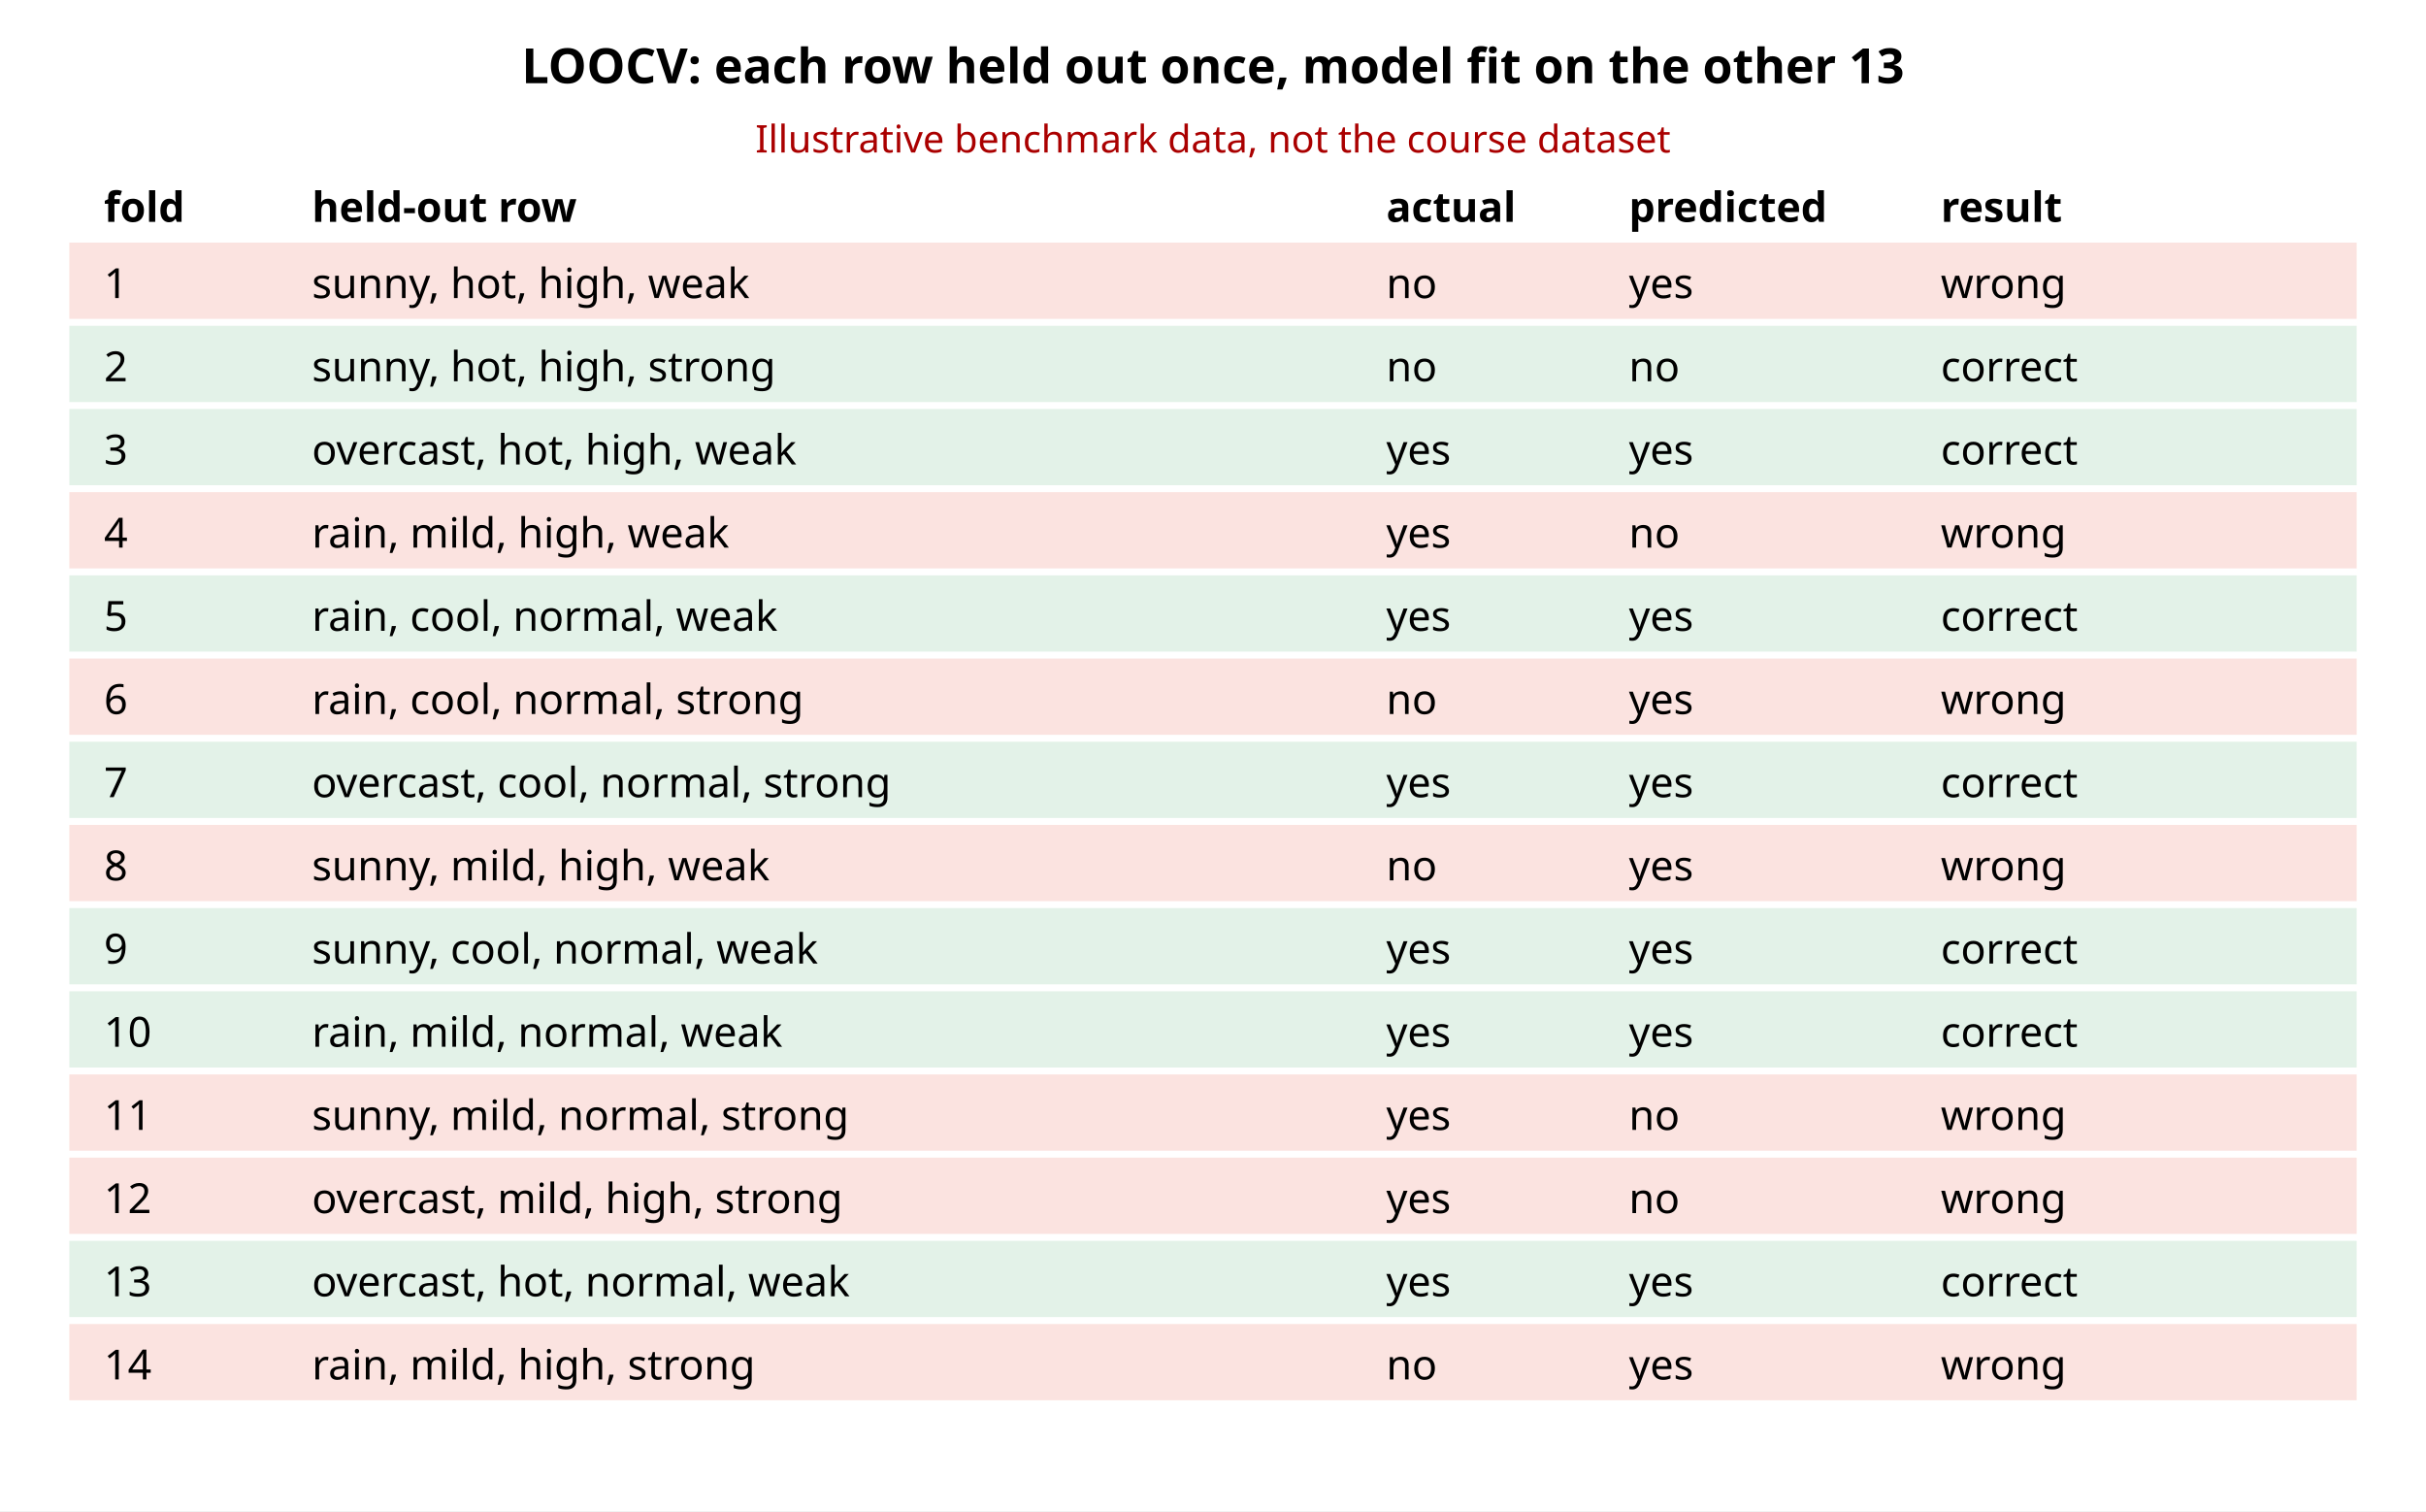
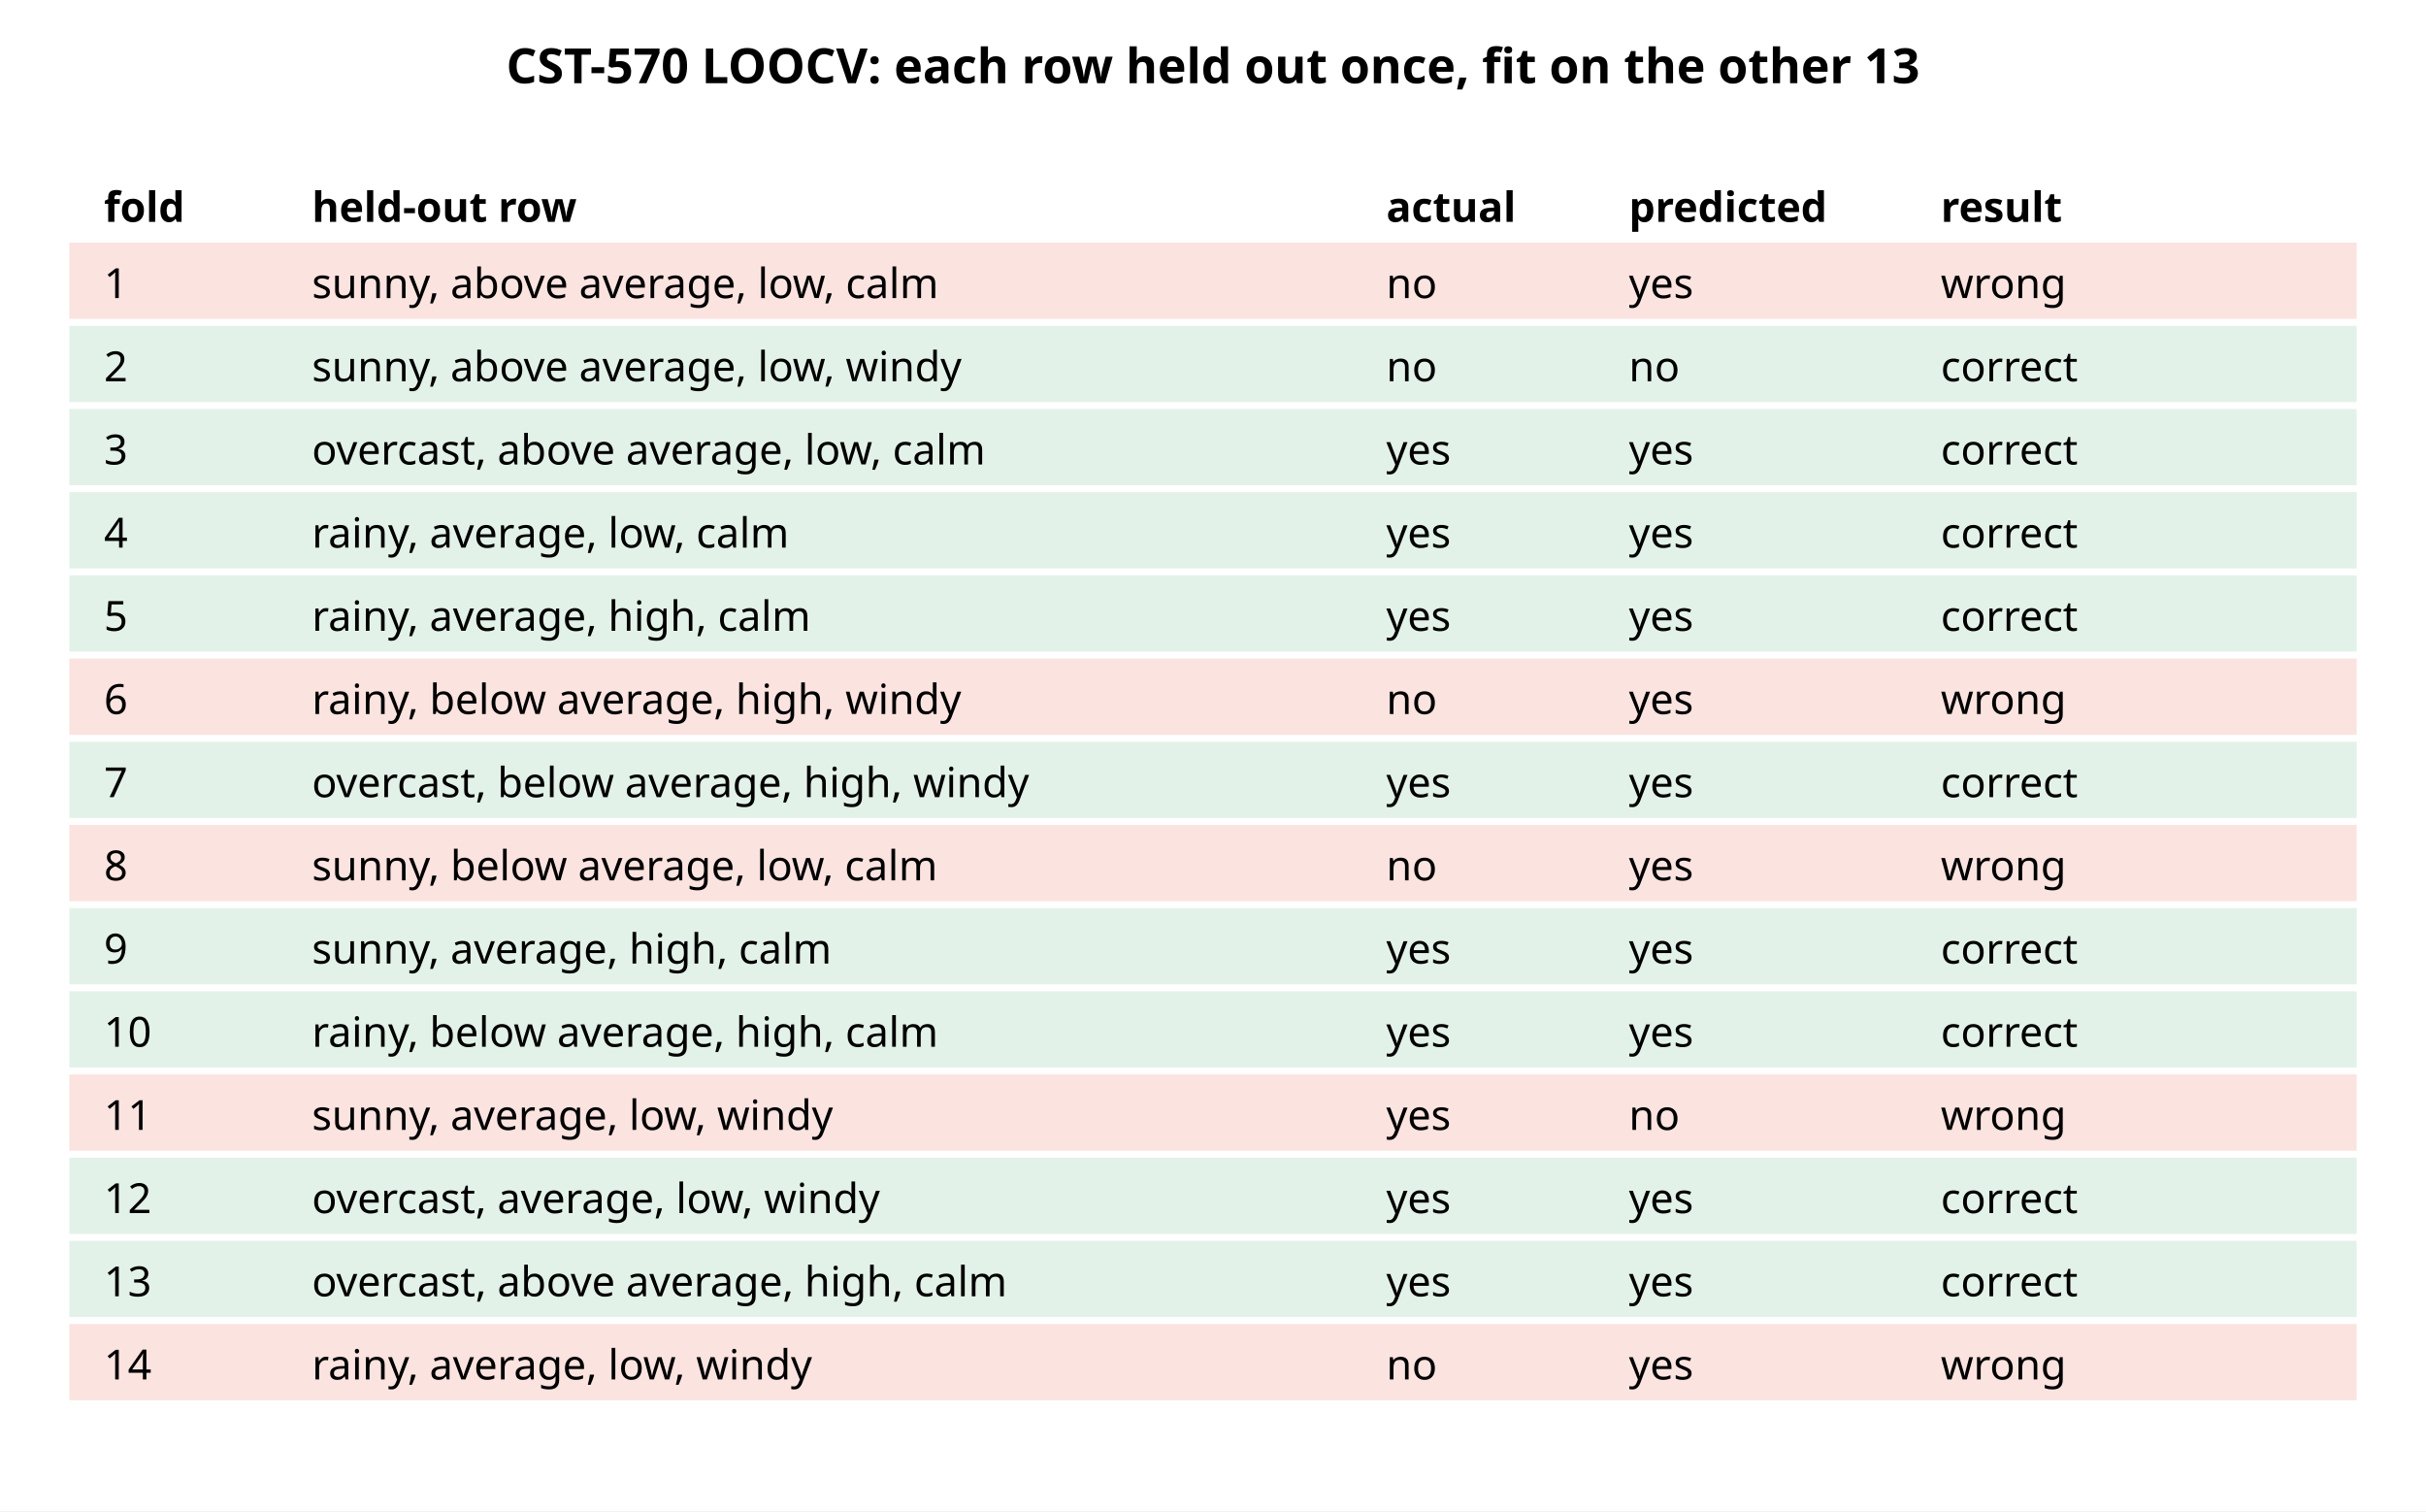
<svg xmlns="http://www.w3.org/2000/svg" width="700" height="436" viewBox="0 0 700 436" font-family="sans-serif" font-size="12">
  <rect width="100%" height="100%" fill="white" />
-   <text x="350.0" y="24.0" font-size="14" text-anchor="middle" font-weight="bold" fill="black">LOOCV: each row held out once, model fit on the other 13</text>
-   <text x="350.0" y="44.0" font-size="11" text-anchor="middle" font-weight="normal" fill="#a00">Illustrative benchmark data, not the course dataset</text>
+   <text x="350.0" y="24.0" font-size="14" text-anchor="middle" font-weight="bold" fill="black">CST-570 LOOCV: each row held out once, fit on the other 13</text>
  <text x="30.0" y="64.0" font-size="12" text-anchor="start" font-weight="bold" fill="black">fold</text>
  <text x="90.0" y="64.0" font-size="12" text-anchor="start" font-weight="bold" fill="black">held-out row</text>
  <text x="400.0" y="64.0" font-size="12" text-anchor="start" font-weight="bold" fill="black">actual</text>
  <text x="470.0" y="64.0" font-size="12" text-anchor="start" font-weight="bold" fill="black">predicted</text>
  <text x="560.0" y="64.0" font-size="12" text-anchor="start" font-weight="bold" fill="black">result</text>
  <rect x="20.0" y="70.0" width="660.0" height="22.0" fill="#fbe3e0" stroke="none" />
  <text x="30.0" y="86.0" font-size="12" text-anchor="start" font-weight="normal" fill="black">1</text>
-   <text x="90.0" y="86.0" font-size="12" text-anchor="start" font-weight="normal" fill="black">sunny, hot, high, weak</text>
+   <text x="90.0" y="86.0" font-size="12" text-anchor="start" font-weight="normal" fill="black">sunny, above average, low, calm</text>
  <text x="400.0" y="86.0" font-size="12" text-anchor="start" font-weight="normal" fill="black">no</text>
  <text x="470.0" y="86.0" font-size="12" text-anchor="start" font-weight="normal" fill="black">yes</text>
  <text x="560.0" y="86.0" font-size="12" text-anchor="start" font-weight="normal" fill="black">wrong</text>
  <rect x="20.0" y="94.0" width="660.0" height="22.0" fill="#e3f2e8" stroke="none" />
  <text x="30.0" y="110.0" font-size="12" text-anchor="start" font-weight="normal" fill="black">2</text>
-   <text x="90.0" y="110.0" font-size="12" text-anchor="start" font-weight="normal" fill="black">sunny, hot, high, strong</text>
+   <text x="90.0" y="110.0" font-size="12" text-anchor="start" font-weight="normal" fill="black">sunny, above average, low, windy</text>
  <text x="400.0" y="110.0" font-size="12" text-anchor="start" font-weight="normal" fill="black">no</text>
  <text x="470.0" y="110.0" font-size="12" text-anchor="start" font-weight="normal" fill="black">no</text>
  <text x="560.0" y="110.0" font-size="12" text-anchor="start" font-weight="normal" fill="black">correct</text>
  <rect x="20.0" y="118.0" width="660.0" height="22.0" fill="#e3f2e8" stroke="none" />
  <text x="30.0" y="134.0" font-size="12" text-anchor="start" font-weight="normal" fill="black">3</text>
-   <text x="90.0" y="134.0" font-size="12" text-anchor="start" font-weight="normal" fill="black">overcast, hot, high, weak</text>
+   <text x="90.0" y="134.0" font-size="12" text-anchor="start" font-weight="normal" fill="black">overcast, above average, low, calm</text>
  <text x="400.0" y="134.0" font-size="12" text-anchor="start" font-weight="normal" fill="black">yes</text>
  <text x="470.0" y="134.0" font-size="12" text-anchor="start" font-weight="normal" fill="black">yes</text>
  <text x="560.0" y="134.0" font-size="12" text-anchor="start" font-weight="normal" fill="black">correct</text>
-   <rect x="20.0" y="142.0" width="660.0" height="22.0" fill="#fbe3e0" stroke="none" />
+   <rect x="20.0" y="142.0" width="660.0" height="22.0" fill="#e3f2e8" stroke="none" />
  <text x="30.0" y="158.0" font-size="12" text-anchor="start" font-weight="normal" fill="black">4</text>
-   <text x="90.0" y="158.0" font-size="12" text-anchor="start" font-weight="normal" fill="black">rain, mild, high, weak</text>
+   <text x="90.0" y="158.0" font-size="12" text-anchor="start" font-weight="normal" fill="black">rainy, average, low, calm</text>
  <text x="400.0" y="158.0" font-size="12" text-anchor="start" font-weight="normal" fill="black">yes</text>
-   <text x="470.0" y="158.0" font-size="12" text-anchor="start" font-weight="normal" fill="black">no</text>
-   <text x="560.0" y="158.0" font-size="12" text-anchor="start" font-weight="normal" fill="black">wrong</text>
+   <text x="470.0" y="158.0" font-size="12" text-anchor="start" font-weight="normal" fill="black">yes</text>
+   <text x="560.0" y="158.0" font-size="12" text-anchor="start" font-weight="normal" fill="black">correct</text>
  <rect x="20.0" y="166.0" width="660.0" height="22.0" fill="#e3f2e8" stroke="none" />
  <text x="30.0" y="182.0" font-size="12" text-anchor="start" font-weight="normal" fill="black">5</text>
-   <text x="90.0" y="182.0" font-size="12" text-anchor="start" font-weight="normal" fill="black">rain, cool, normal, weak</text>
+   <text x="90.0" y="182.0" font-size="12" text-anchor="start" font-weight="normal" fill="black">rainy, average, high, calm</text>
  <text x="400.0" y="182.0" font-size="12" text-anchor="start" font-weight="normal" fill="black">yes</text>
  <text x="470.0" y="182.0" font-size="12" text-anchor="start" font-weight="normal" fill="black">yes</text>
  <text x="560.0" y="182.0" font-size="12" text-anchor="start" font-weight="normal" fill="black">correct</text>
  <rect x="20.0" y="190.0" width="660.0" height="22.0" fill="#fbe3e0" stroke="none" />
  <text x="30.0" y="206.0" font-size="12" text-anchor="start" font-weight="normal" fill="black">6</text>
-   <text x="90.0" y="206.0" font-size="12" text-anchor="start" font-weight="normal" fill="black">rain, cool, normal, strong</text>
+   <text x="90.0" y="206.0" font-size="12" text-anchor="start" font-weight="normal" fill="black">rainy, below average, high, windy</text>
  <text x="400.0" y="206.0" font-size="12" text-anchor="start" font-weight="normal" fill="black">no</text>
  <text x="470.0" y="206.0" font-size="12" text-anchor="start" font-weight="normal" fill="black">yes</text>
  <text x="560.0" y="206.0" font-size="12" text-anchor="start" font-weight="normal" fill="black">wrong</text>
  <rect x="20.0" y="214.0" width="660.0" height="22.0" fill="#e3f2e8" stroke="none" />
  <text x="30.0" y="230.0" font-size="12" text-anchor="start" font-weight="normal" fill="black">7</text>
-   <text x="90.0" y="230.0" font-size="12" text-anchor="start" font-weight="normal" fill="black">overcast, cool, normal, strong</text>
+   <text x="90.0" y="230.0" font-size="12" text-anchor="start" font-weight="normal" fill="black">overcast, below average, high, windy</text>
  <text x="400.0" y="230.0" font-size="12" text-anchor="start" font-weight="normal" fill="black">yes</text>
  <text x="470.0" y="230.0" font-size="12" text-anchor="start" font-weight="normal" fill="black">yes</text>
  <text x="560.0" y="230.0" font-size="12" text-anchor="start" font-weight="normal" fill="black">correct</text>
  <rect x="20.0" y="238.0" width="660.0" height="22.0" fill="#fbe3e0" stroke="none" />
  <text x="30.0" y="254.0" font-size="12" text-anchor="start" font-weight="normal" fill="black">8</text>
-   <text x="90.0" y="254.0" font-size="12" text-anchor="start" font-weight="normal" fill="black">sunny, mild, high, weak</text>
+   <text x="90.0" y="254.0" font-size="12" text-anchor="start" font-weight="normal" fill="black">sunny, below average, low, calm</text>
  <text x="400.0" y="254.0" font-size="12" text-anchor="start" font-weight="normal" fill="black">no</text>
  <text x="470.0" y="254.0" font-size="12" text-anchor="start" font-weight="normal" fill="black">yes</text>
  <text x="560.0" y="254.0" font-size="12" text-anchor="start" font-weight="normal" fill="black">wrong</text>
  <rect x="20.0" y="262.0" width="660.0" height="22.0" fill="#e3f2e8" stroke="none" />
  <text x="30.0" y="278.0" font-size="12" text-anchor="start" font-weight="normal" fill="black">9</text>
-   <text x="90.0" y="278.0" font-size="12" text-anchor="start" font-weight="normal" fill="black">sunny, cool, normal, weak</text>
+   <text x="90.0" y="278.0" font-size="12" text-anchor="start" font-weight="normal" fill="black">sunny, average, high, calm</text>
  <text x="400.0" y="278.0" font-size="12" text-anchor="start" font-weight="normal" fill="black">yes</text>
  <text x="470.0" y="278.0" font-size="12" text-anchor="start" font-weight="normal" fill="black">yes</text>
  <text x="560.0" y="278.0" font-size="12" text-anchor="start" font-weight="normal" fill="black">correct</text>
  <rect x="20.0" y="286.0" width="660.0" height="22.0" fill="#e3f2e8" stroke="none" />
  <text x="30.0" y="302.0" font-size="12" text-anchor="start" font-weight="normal" fill="black">10</text>
-   <text x="90.0" y="302.0" font-size="12" text-anchor="start" font-weight="normal" fill="black">rain, mild, normal, weak</text>
+   <text x="90.0" y="302.0" font-size="12" text-anchor="start" font-weight="normal" fill="black">rainy, below average, high, calm</text>
  <text x="400.0" y="302.0" font-size="12" text-anchor="start" font-weight="normal" fill="black">yes</text>
  <text x="470.0" y="302.0" font-size="12" text-anchor="start" font-weight="normal" fill="black">yes</text>
  <text x="560.0" y="302.0" font-size="12" text-anchor="start" font-weight="normal" fill="black">correct</text>
  <rect x="20.0" y="310.0" width="660.0" height="22.0" fill="#fbe3e0" stroke="none" />
  <text x="30.0" y="326.0" font-size="12" text-anchor="start" font-weight="normal" fill="black">11</text>
-   <text x="90.0" y="326.0" font-size="12" text-anchor="start" font-weight="normal" fill="black">sunny, mild, normal, strong</text>
+   <text x="90.0" y="326.0" font-size="12" text-anchor="start" font-weight="normal" fill="black">sunny, average, low, windy</text>
  <text x="400.0" y="326.0" font-size="12" text-anchor="start" font-weight="normal" fill="black">yes</text>
  <text x="470.0" y="326.0" font-size="12" text-anchor="start" font-weight="normal" fill="black">no</text>
  <text x="560.0" y="326.0" font-size="12" text-anchor="start" font-weight="normal" fill="black">wrong</text>
-   <rect x="20.0" y="334.0" width="660.0" height="22.0" fill="#fbe3e0" stroke="none" />
+   <rect x="20.0" y="334.0" width="660.0" height="22.0" fill="#e3f2e8" stroke="none" />
  <text x="30.0" y="350.0" font-size="12" text-anchor="start" font-weight="normal" fill="black">12</text>
-   <text x="90.0" y="350.0" font-size="12" text-anchor="start" font-weight="normal" fill="black">overcast, mild, high, strong</text>
+   <text x="90.0" y="350.0" font-size="12" text-anchor="start" font-weight="normal" fill="black">overcast, average, low, windy</text>
  <text x="400.0" y="350.0" font-size="12" text-anchor="start" font-weight="normal" fill="black">yes</text>
-   <text x="470.0" y="350.0" font-size="12" text-anchor="start" font-weight="normal" fill="black">no</text>
-   <text x="560.0" y="350.0" font-size="12" text-anchor="start" font-weight="normal" fill="black">wrong</text>
+   <text x="470.0" y="350.0" font-size="12" text-anchor="start" font-weight="normal" fill="black">yes</text>
+   <text x="560.0" y="350.0" font-size="12" text-anchor="start" font-weight="normal" fill="black">correct</text>
  <rect x="20.0" y="358.0" width="660.0" height="22.0" fill="#e3f2e8" stroke="none" />
  <text x="30.0" y="374.0" font-size="12" text-anchor="start" font-weight="normal" fill="black">13</text>
-   <text x="90.0" y="374.0" font-size="12" text-anchor="start" font-weight="normal" fill="black">overcast, hot, normal, weak</text>
+   <text x="90.0" y="374.0" font-size="12" text-anchor="start" font-weight="normal" fill="black">overcast, above average, high, calm</text>
  <text x="400.0" y="374.0" font-size="12" text-anchor="start" font-weight="normal" fill="black">yes</text>
  <text x="470.0" y="374.0" font-size="12" text-anchor="start" font-weight="normal" fill="black">yes</text>
  <text x="560.0" y="374.0" font-size="12" text-anchor="start" font-weight="normal" fill="black">correct</text>
  <rect x="20.0" y="382.0" width="660.0" height="22.0" fill="#fbe3e0" stroke="none" />
  <text x="30.0" y="398.0" font-size="12" text-anchor="start" font-weight="normal" fill="black">14</text>
-   <text x="90.0" y="398.0" font-size="12" text-anchor="start" font-weight="normal" fill="black">rain, mild, high, strong</text>
+   <text x="90.0" y="398.0" font-size="12" text-anchor="start" font-weight="normal" fill="black">rainy, average, low, windy</text>
  <text x="400.0" y="398.0" font-size="12" text-anchor="start" font-weight="normal" fill="black">no</text>
  <text x="470.0" y="398.0" font-size="12" text-anchor="start" font-weight="normal" fill="black">yes</text>
  <text x="560.0" y="398.0" font-size="12" text-anchor="start" font-weight="normal" fill="black">wrong</text>
</svg>
